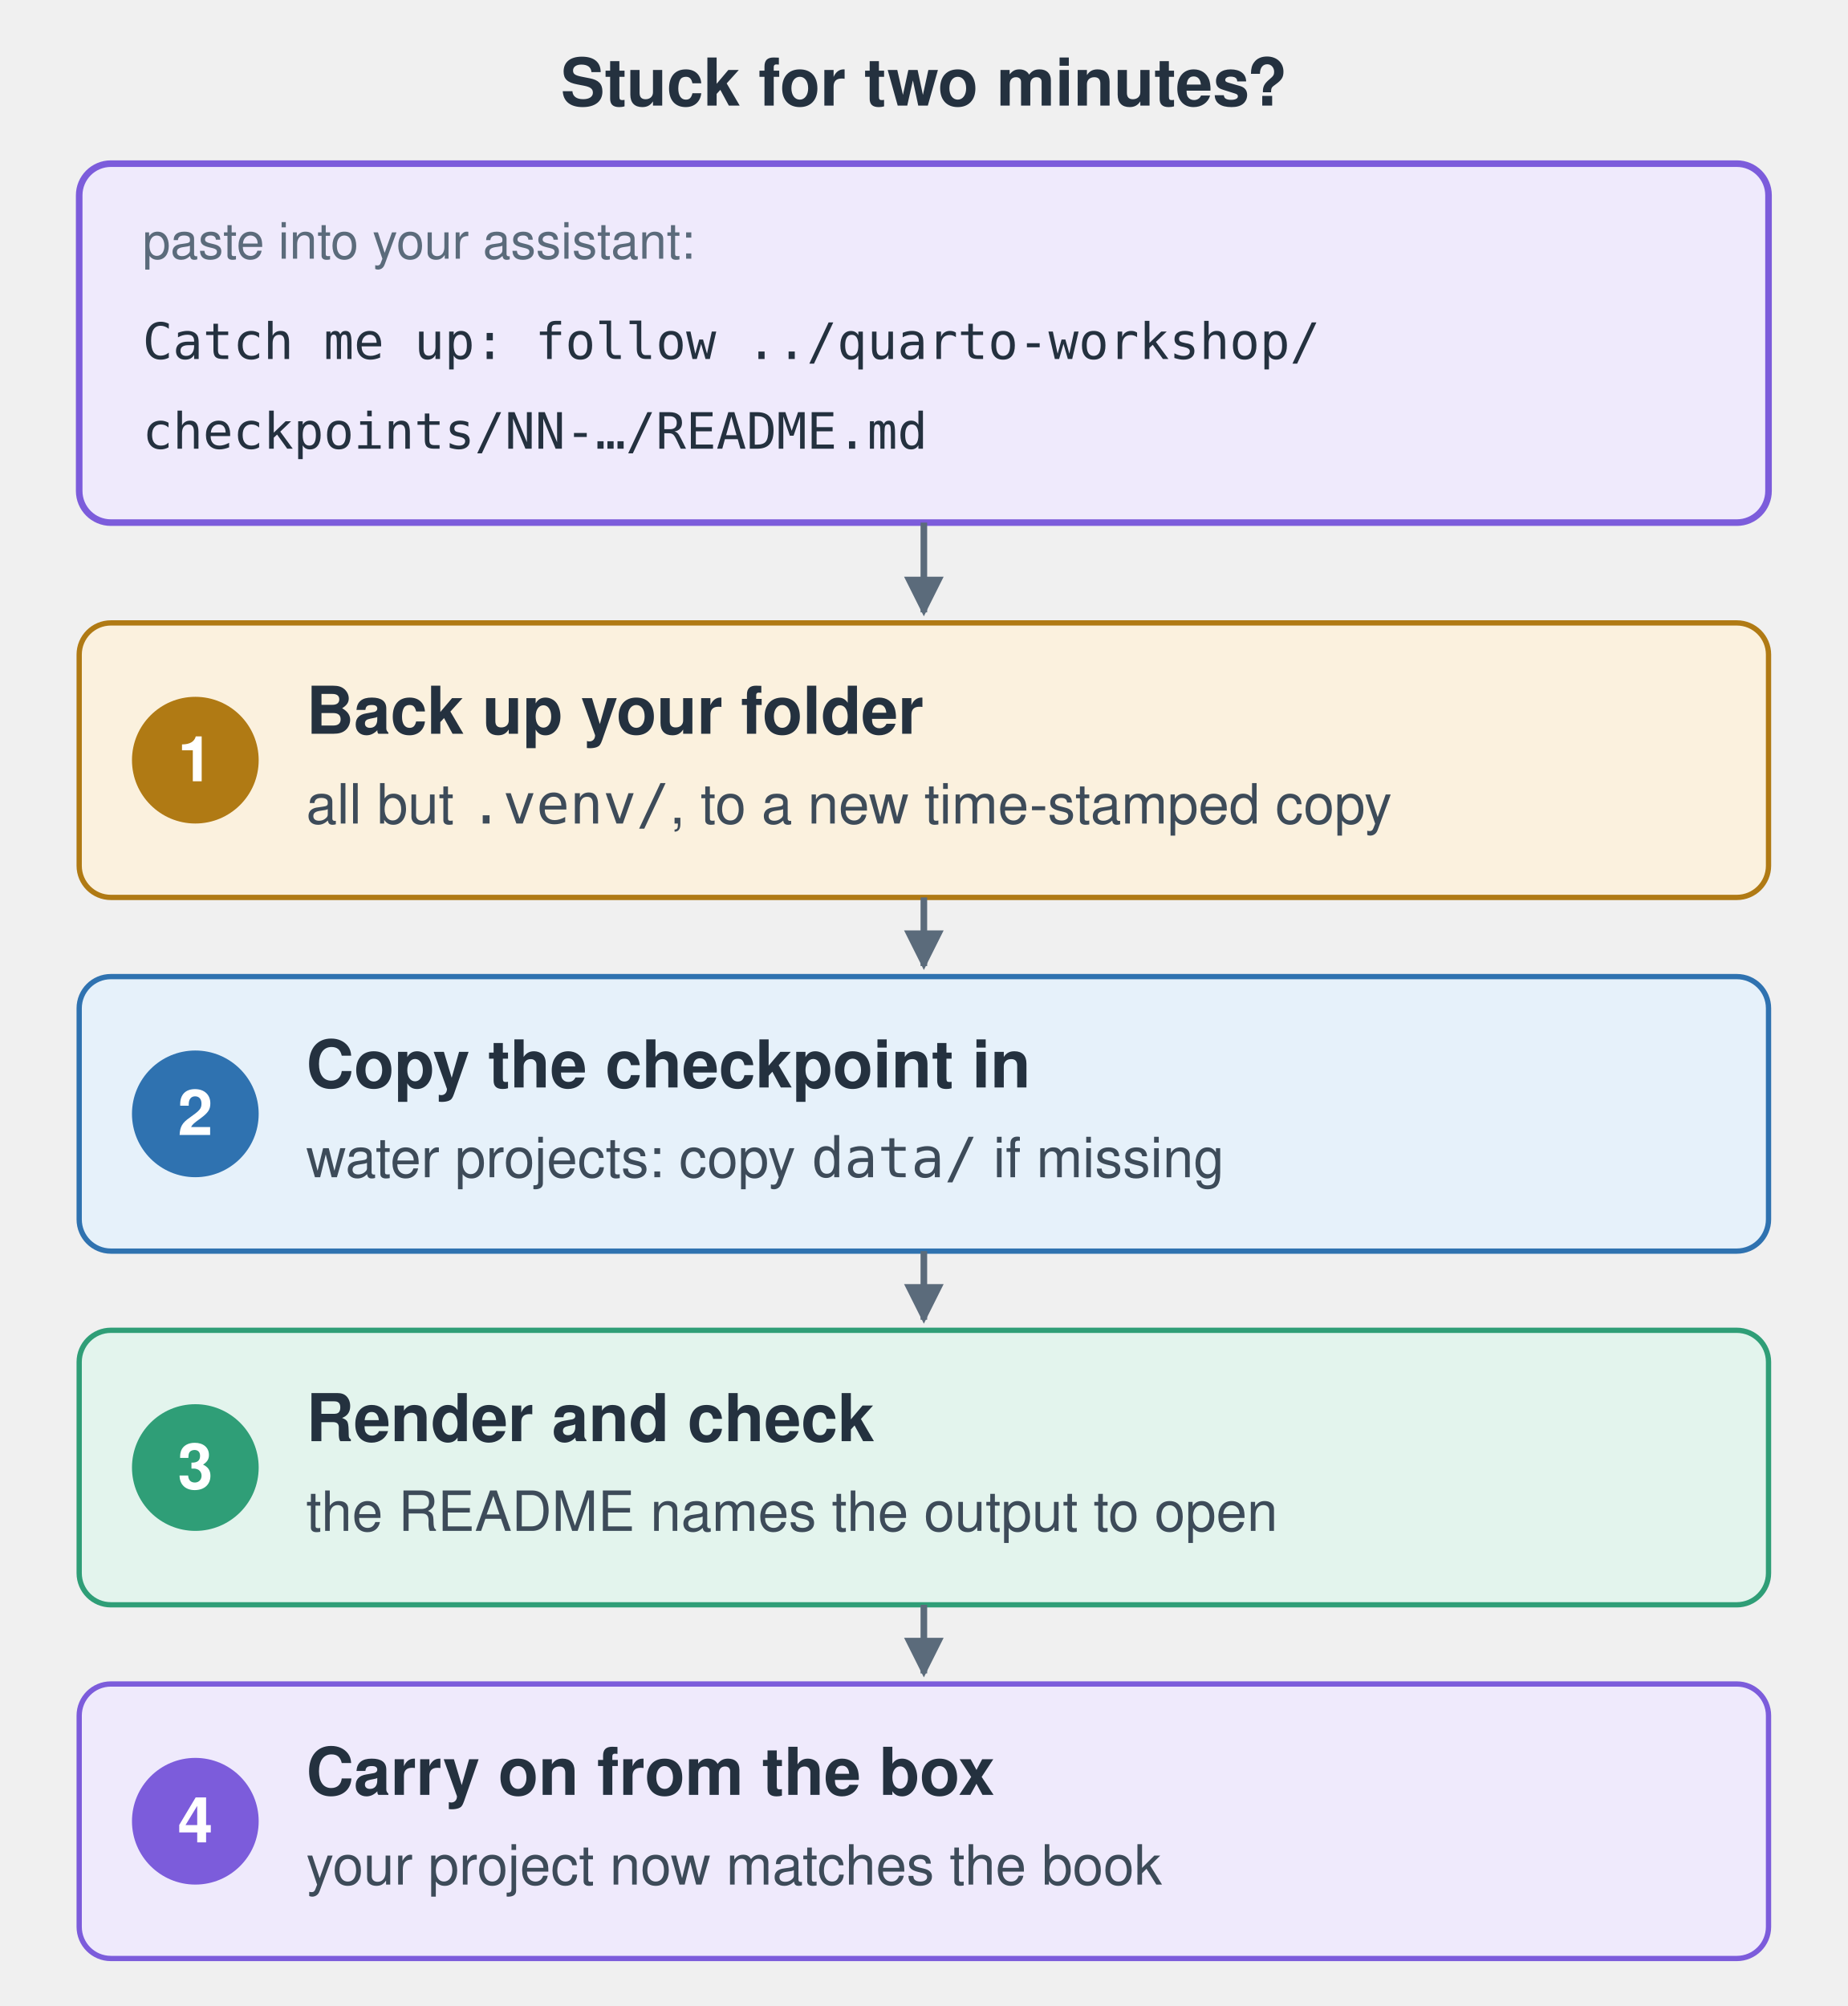
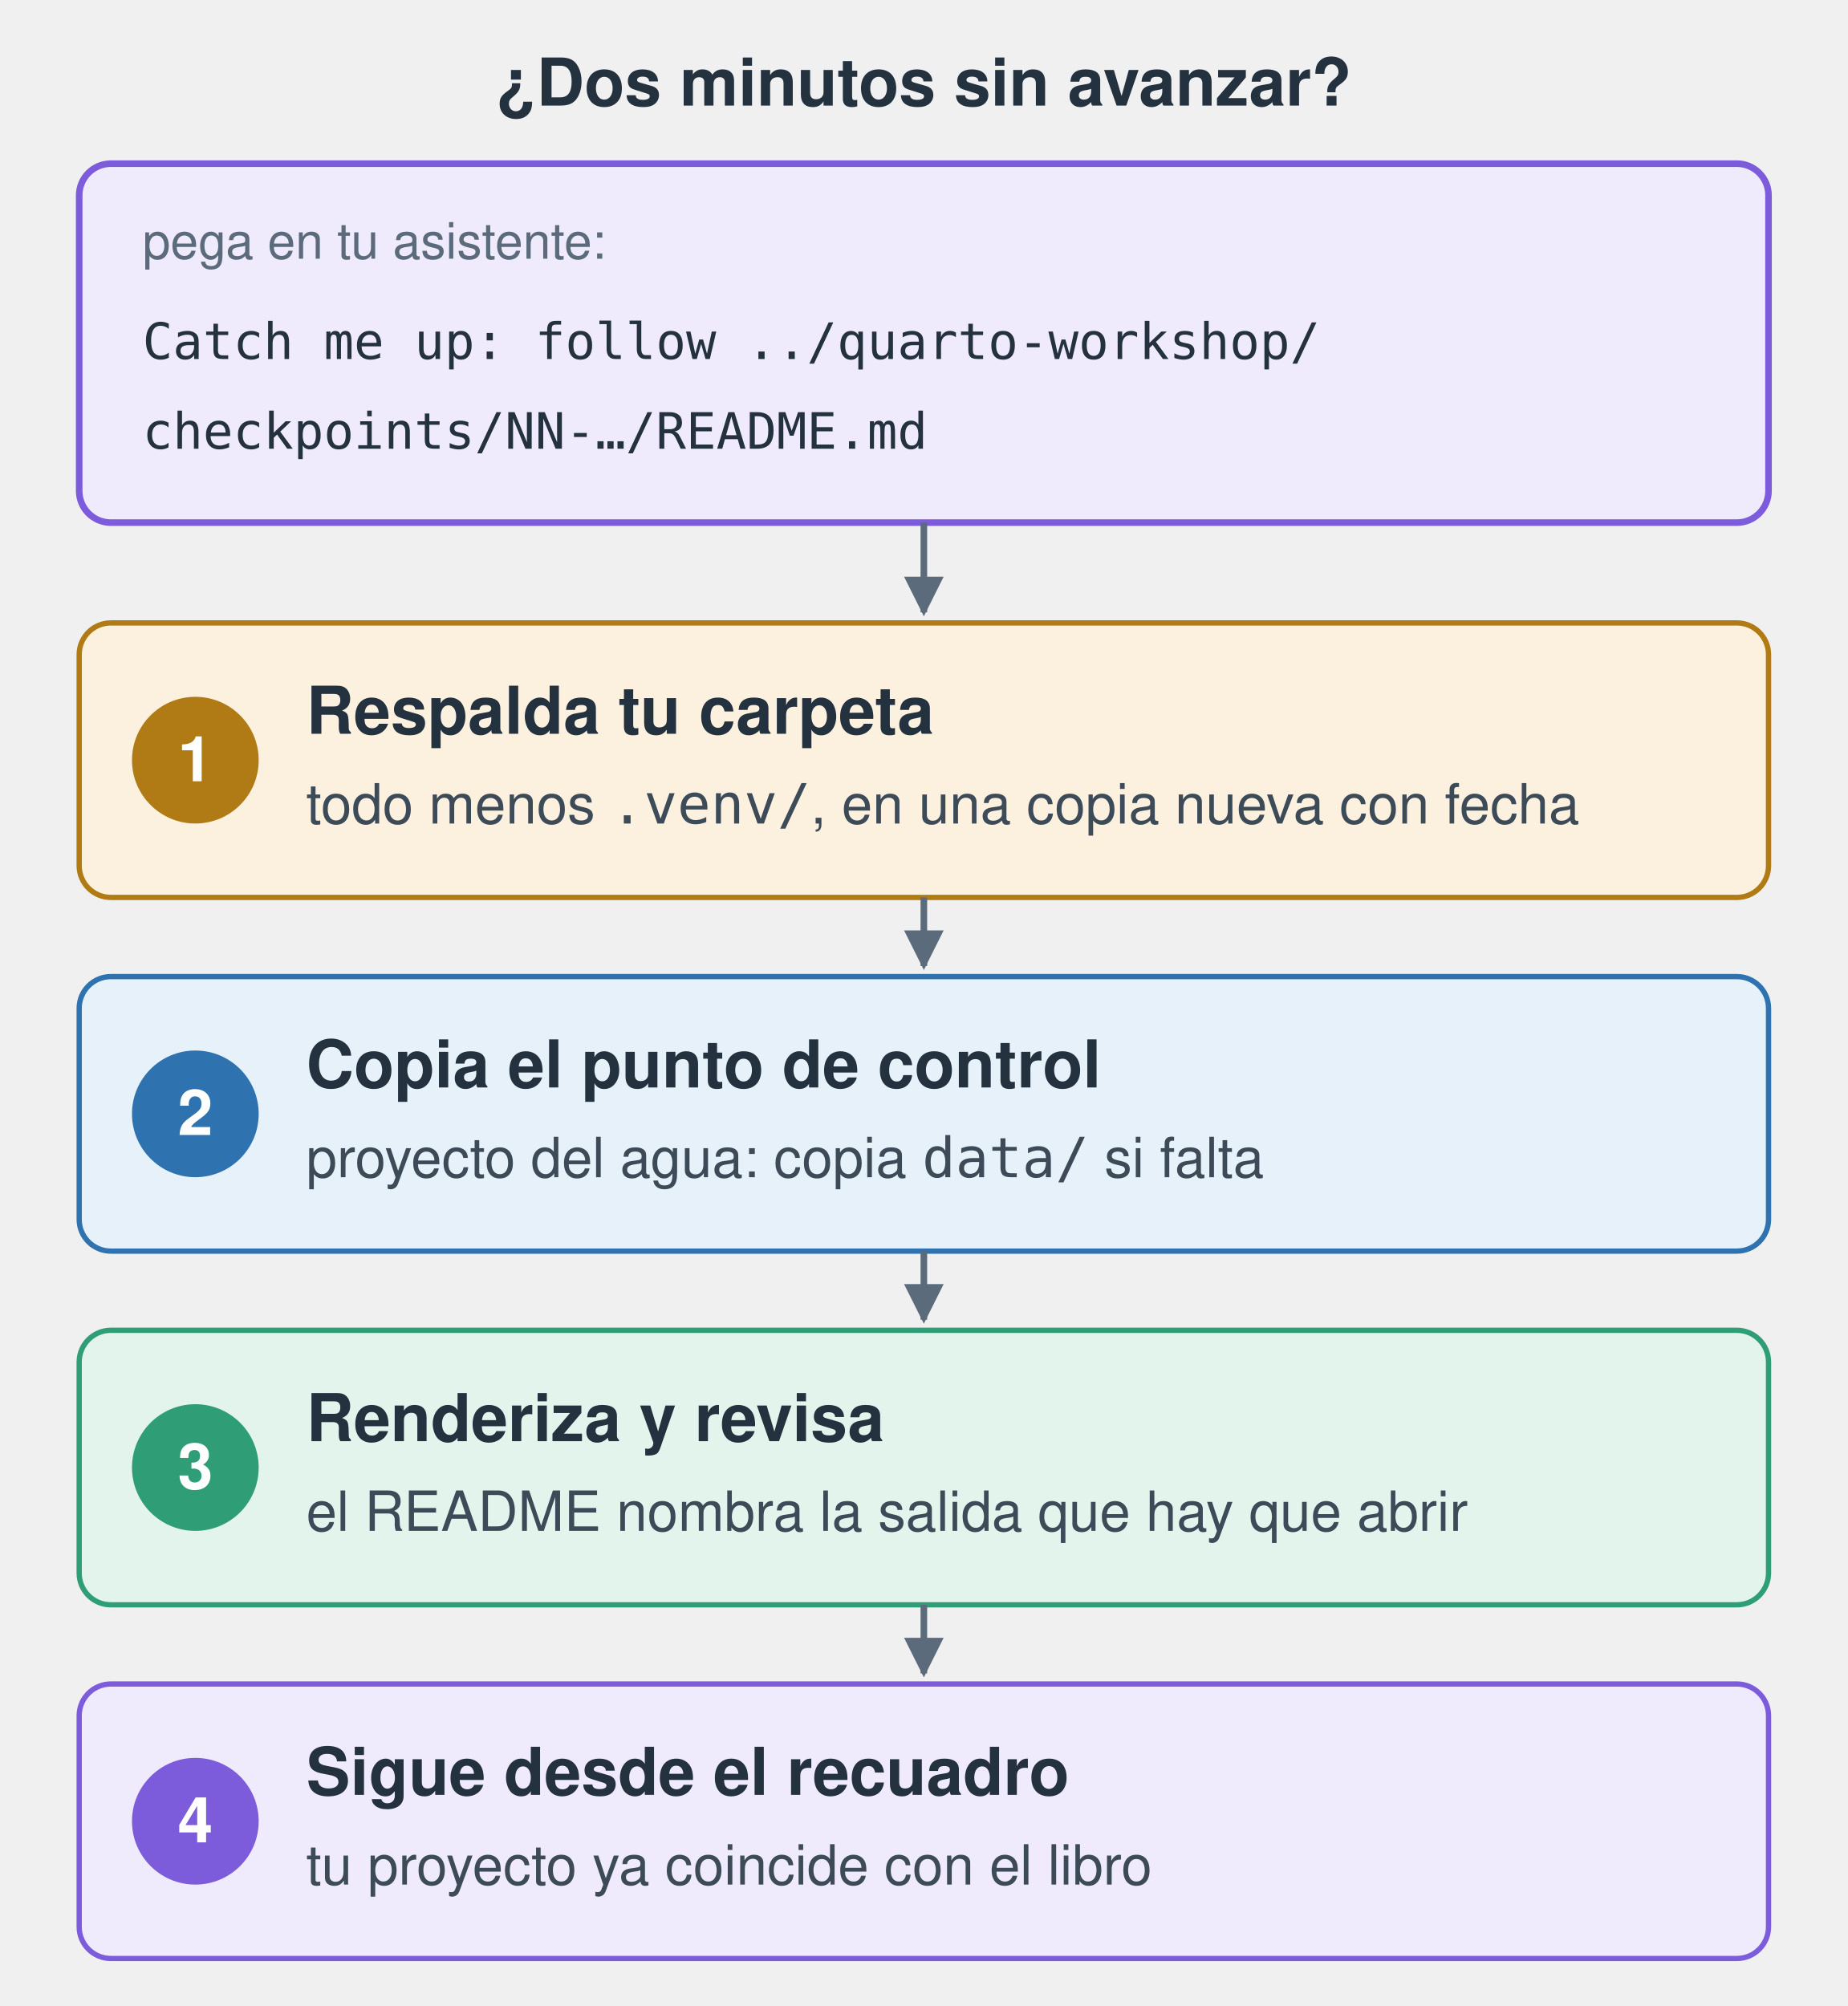
<svg xmlns="http://www.w3.org/2000/svg" viewBox="0 0 700 760" role="img" aria-labelledby="t d">
  <defs>
    <marker id="a" viewBox="0 0 10 10" refX="9" refY="5" markerWidth="6" markerHeight="6" orient="auto">
      <path d="M0,0 L10,5 L0,10 z" fill="#5b6b7b" />
    </marker>
  </defs>
  <style>
  text { font-family: "Avenir Next", "Helvetica Neue", Helvetica, Arial, sans-serif; fill: #24313f; }
  .m { font-family: Menlo, Consolas, "DejaVu Sans Mono", monospace; }
  .h { font-size: 25px; font-weight: 700; }
  .s { font-size: 21px; fill: #3d4b59; }
  .n { font-size: 19px; fill: #5b6b7b; }
  .arrow { stroke: #5b6b7b; stroke-width: 2.5; fill: none; marker-end: url(#a); }
  .num { font-size: 24px; font-weight: 700; fill: #ffffff; }
</style>
-   <text x="350" y="40" text-anchor="middle" class="h">Stuck for two minutes?</text>
+   <text x="350" y="40" text-anchor="middle" class="h">¿Dos minutos sin avanzar?</text>
  <rect x="30" y="62" width="640" height="136" rx="12" fill="#efeafc" stroke="#7c5cdb" stroke-width="2.5" />
-   <text x="54" y="98" class="n">paste into your assistant:</text>
+   <text x="54" y="98" class="n">pega en tu asistente:</text>
  <text x="54" y="136" class="m" font-size="19">Catch me up: follow ../quarto-workshop/</text>
  <text x="54" y="170" class="m" font-size="19">  checkpoints/NN-…/README.md</text>
  <path class="arrow" d="M350,198 L350,232" />
  <g>
    <rect x="30" y="236" width="640" height="104" rx="12" fill="#fbf1de" stroke="#b07a14" stroke-width="2" />
    <circle cx="74" cy="288" r="24" fill="#b07a14" />
    <text x="74" y="296" text-anchor="middle" class="num">1</text>
-     <text x="116" y="278" class="h">Back up your folder</text>
-     <text x="116" y="312" class="s">all but <tspan class="m">.venv/</tspan>, to a new time-stamped copy</text>
+     <text x="116" y="278" class="h">Respalda tu carpeta</text>
+     <text x="116" y="312" class="s">todo menos <tspan class="m">.venv/</tspan>, en una copia nueva con fecha</text>
  </g>
  <path class="arrow" d="M350,340 L350,366" />
  <g>
    <rect x="30" y="370" width="640" height="104" rx="12" fill="#e6f1fa" stroke="#2f72b0" stroke-width="2" />
    <circle cx="74" cy="422" r="24" fill="#2f72b0" />
    <text x="74" y="430" text-anchor="middle" class="num">2</text>
-     <text x="116" y="412" class="h">Copy the checkpoint in</text>
-     <text x="116" y="446" class="s">water projects: copy <tspan class="m">data/</tspan> if missing</text>
+     <text x="116" y="412" class="h">Copia el punto de control</text>
+     <text x="116" y="446" class="s">proyecto del agua: copia <tspan class="m">data/</tspan> si falta</text>
  </g>
  <path class="arrow" d="M350,474 L350,500" />
  <g>
    <rect x="30" y="504" width="640" height="104" rx="12" fill="#e3f4ed" stroke="#2f9e77" stroke-width="2" />
    <circle cx="74" cy="556" r="24" fill="#2f9e77" />
    <text x="74" y="564" text-anchor="middle" class="num">3</text>
-     <text x="116" y="546" class="h">Render and check</text>
-     <text x="116" y="580" class="s">the README names the output to open</text>
+     <text x="116" y="546" class="h">Renderiza y revisa</text>
+     <text x="116" y="580" class="s">el README nombra la salida que hay que abrir</text>
  </g>
  <path class="arrow" d="M350,608 L350,634" />
  <g>
    <rect x="30" y="638" width="640" height="104" rx="12" fill="#efeafc" stroke="#7c5cdb" stroke-width="2" />
    <circle cx="74" cy="690" r="24" fill="#7c5cdb" />
    <text x="74" y="698" text-anchor="middle" class="num">4</text>
-     <text x="116" y="680" class="h">Carry on from the box</text>
-     <text x="116" y="714" class="s">your project now matches the book</text>
+     <text x="116" y="680" class="h">Sigue desde el recuadro</text>
+     <text x="116" y="714" class="s">tu proyecto ya coincide con el libro</text>
  </g>
</svg>
